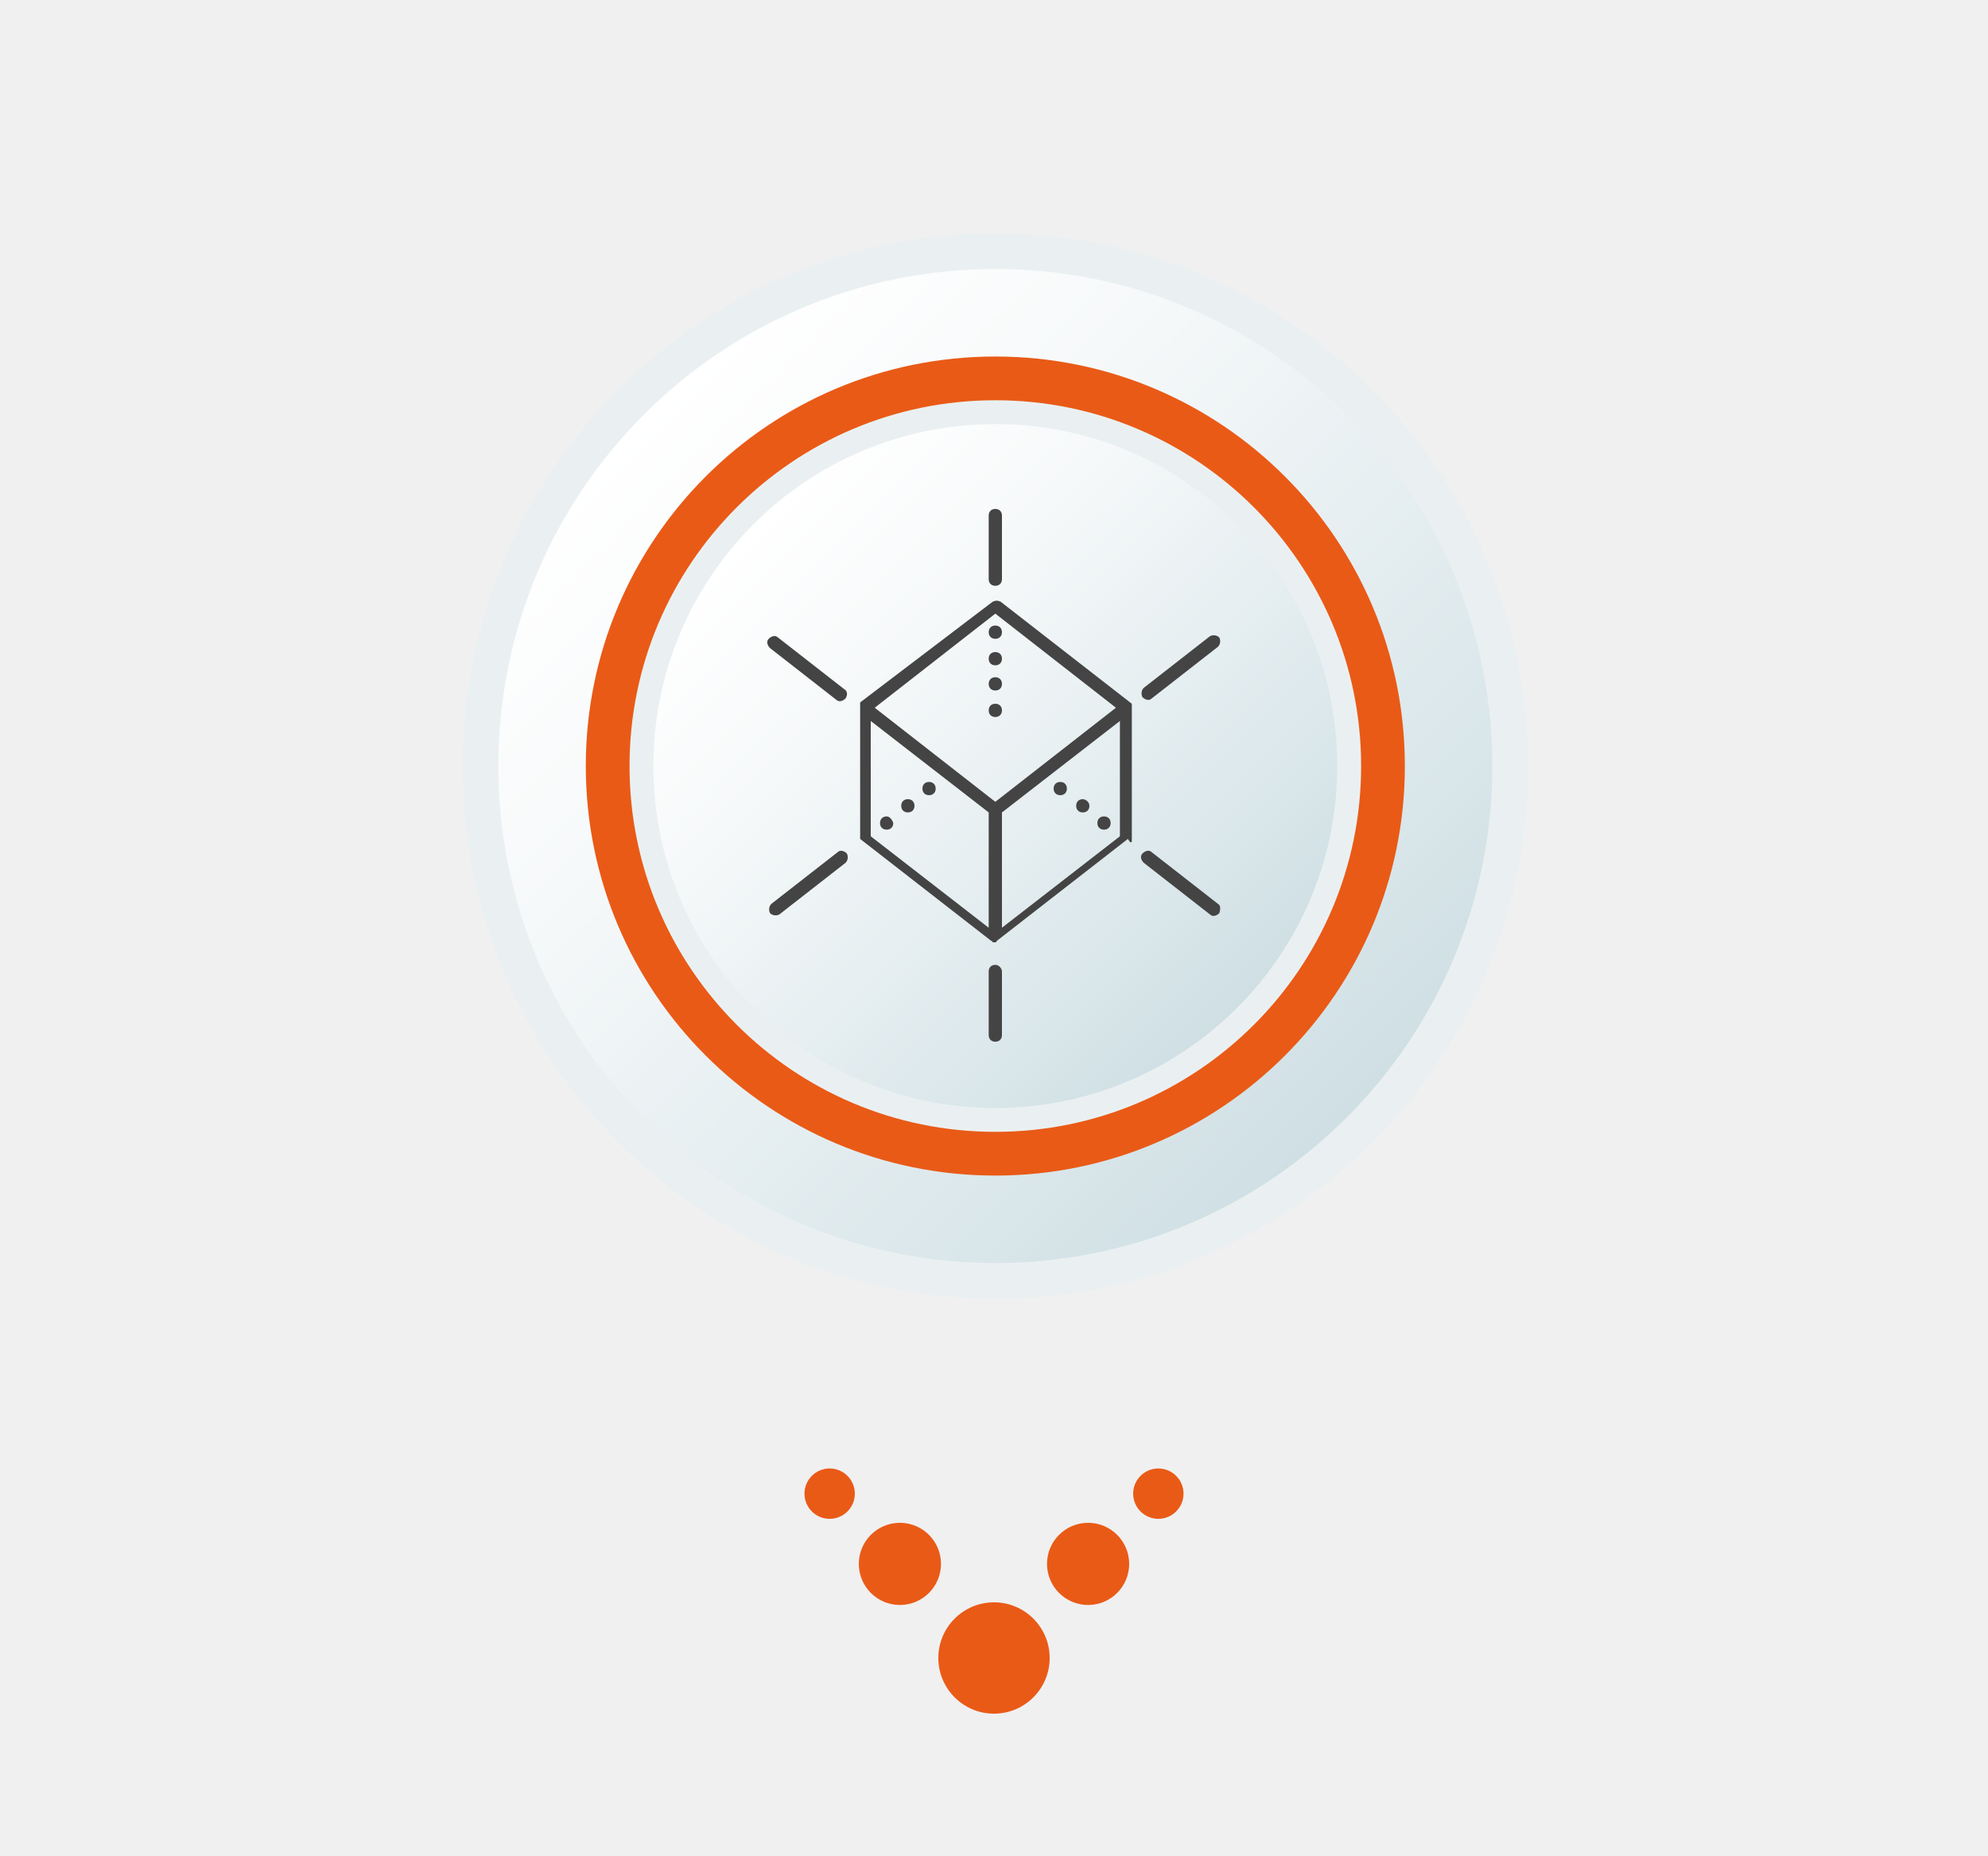
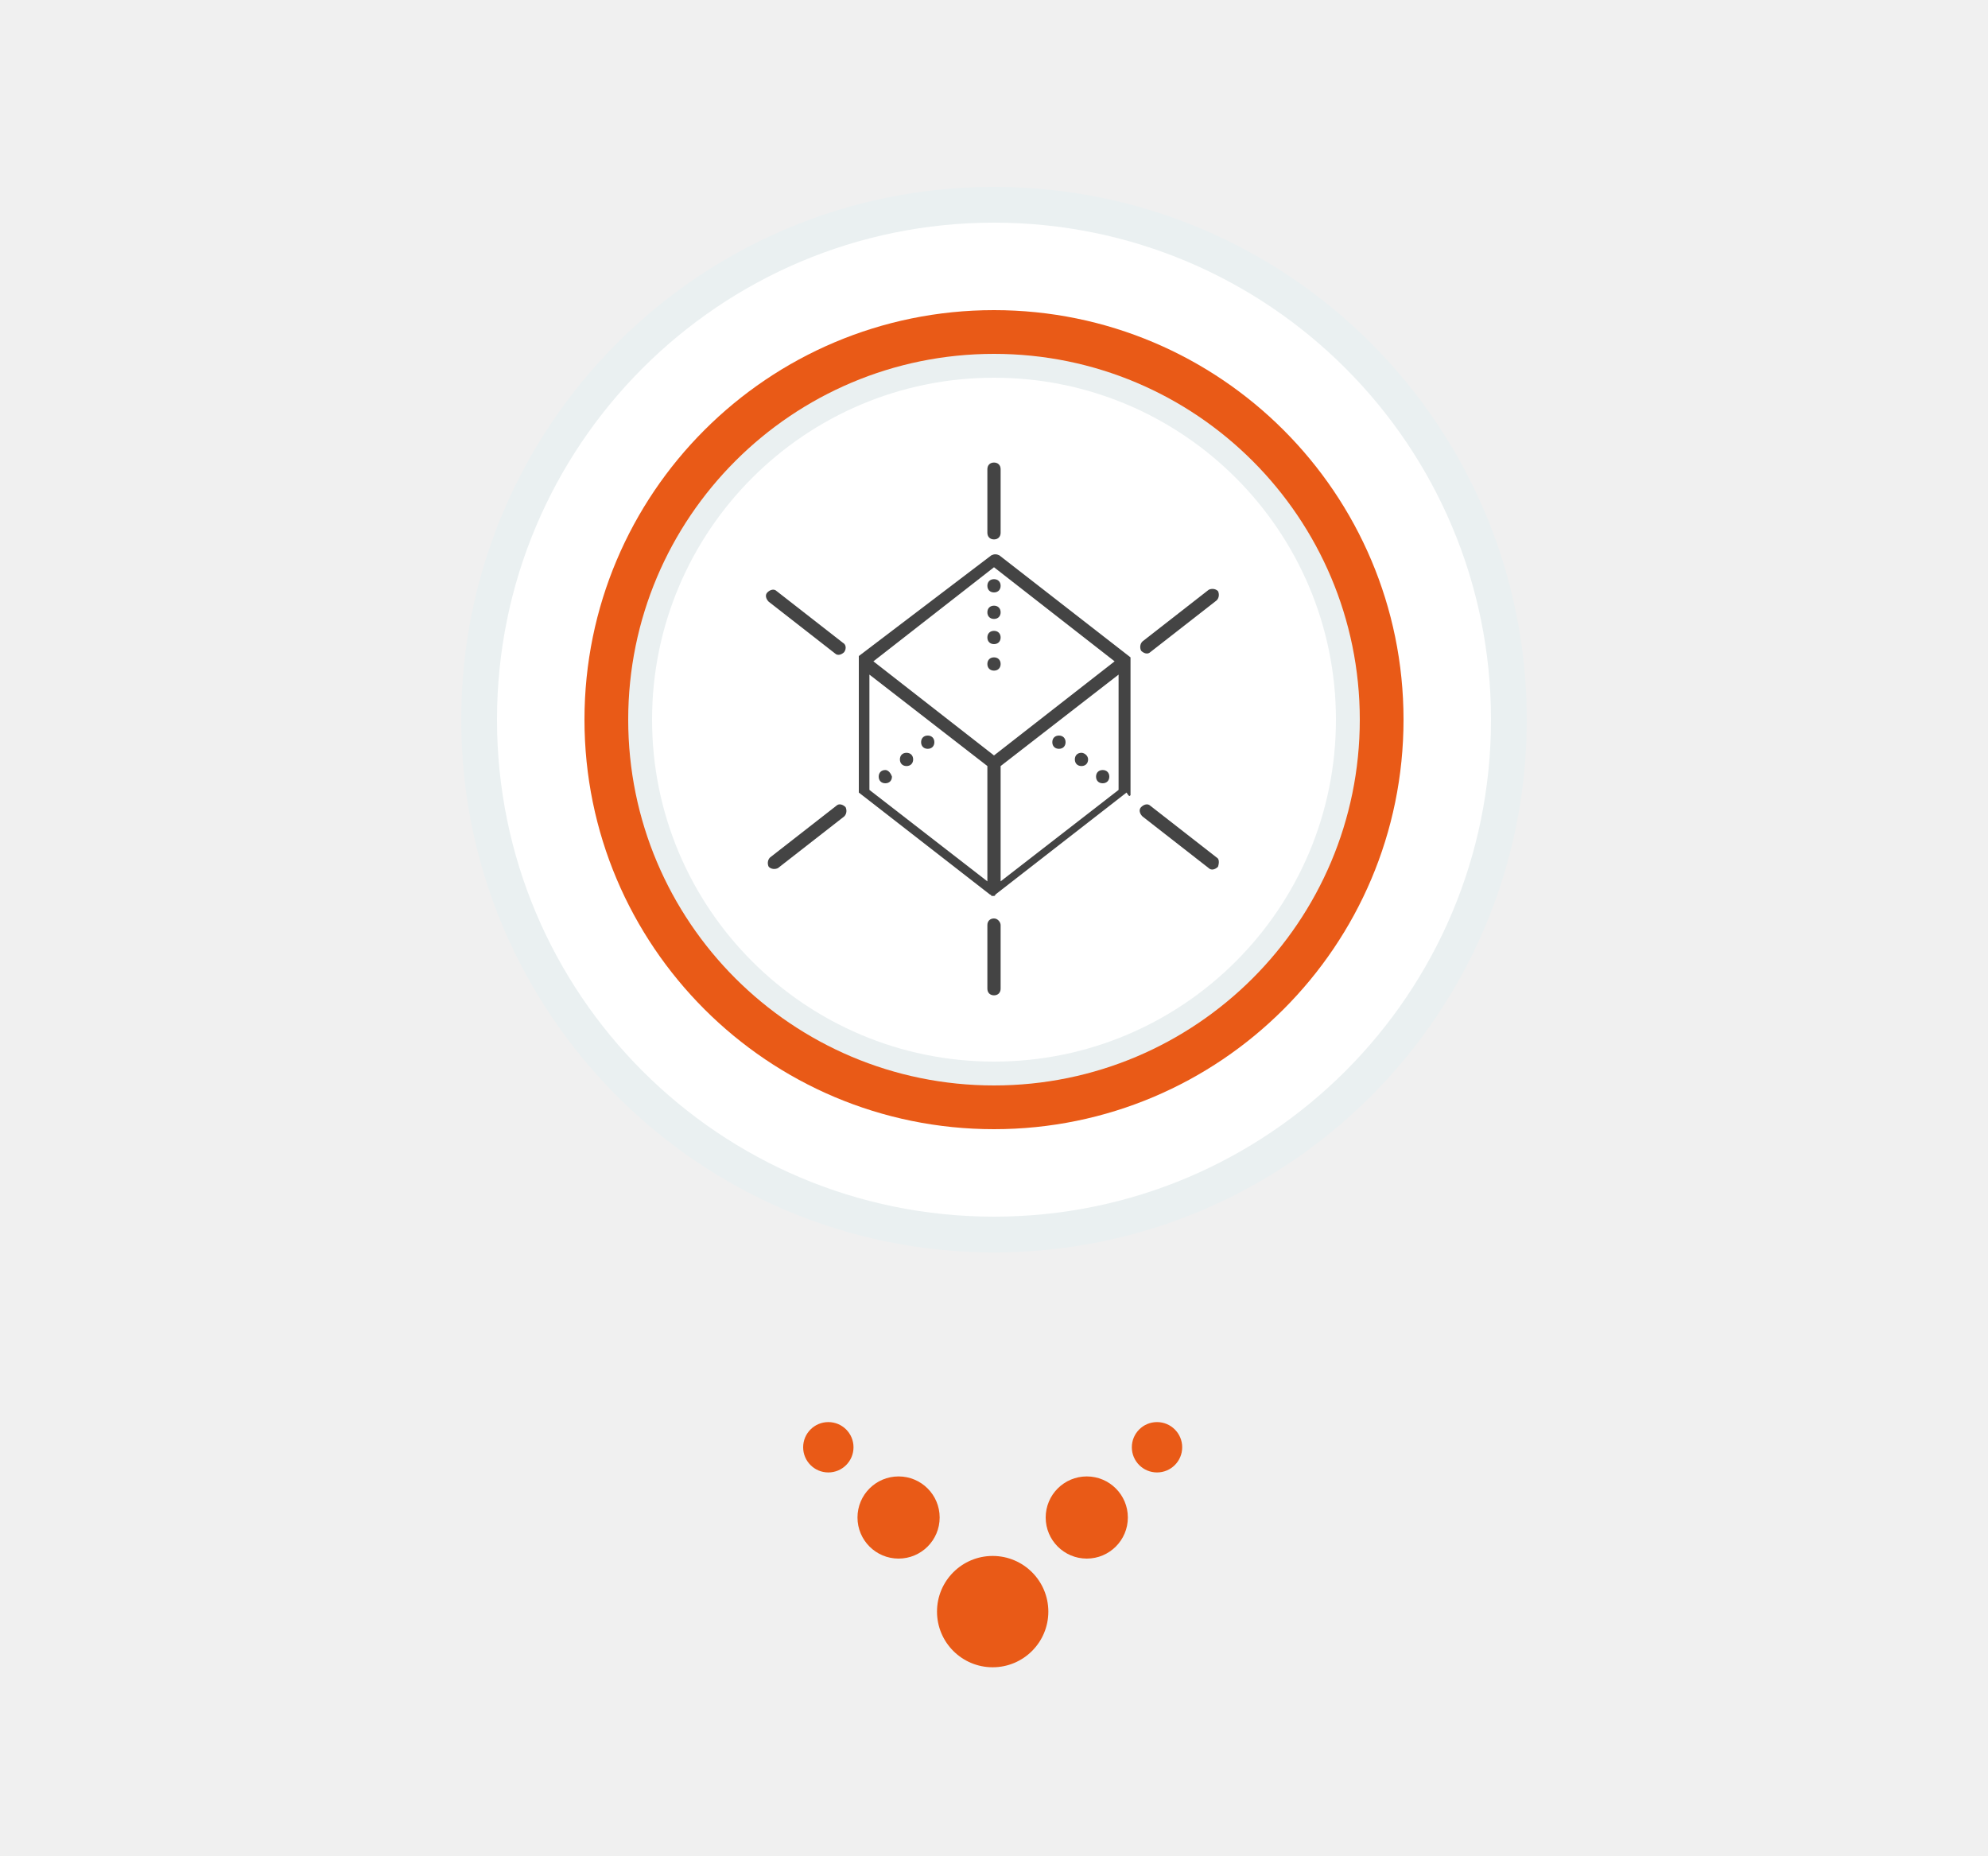
- <svg xmlns="http://www.w3.org/2000/svg" version="1.1" id="_x32_" x="0px" y="0px" viewBox="-224 131 150 140" style="enable-background:new -224 131 150 140;" xml:space="preserve">
+ <svg xmlns="http://www.w3.org/2000/svg" version="1.1" id="_x32_" x="0px" y="0px" viewBox="-1058 2482.4 150 140" style="enable-background:new -1058 2482.4 150 140;" xml:space="preserve">
  <style type="text/css">
	.st0{fill:#E95A17;}
	.st1{fill:#EAF0F1;}
- 	.st2{fill:url(#SVGID_1_);}
- 	.st3{fill:url(#SVGID_2_);}
- 	.st4{fill:#444444;}
+ 	.st2{fill:#FFFFFF;}
+ 	.st3{fill:#444444;}
</style>
  <g>
-     <circle class="st0" cx="-149" cy="256.1" r="4.2" />
-     <circle class="st0" cx="-141.9" cy="249" r="3.1" />
-     <circle class="st0" cx="-136.6" cy="243.7" r="1.9" />
-     <circle class="st0" cx="-156.1" cy="249" r="3.1" />
-     <circle class="st0" cx="-161.4" cy="243.7" r="1.9" />
-   </g>
-   <g>
-     <circle class="st1" cx="-148.9" cy="188.8" r="40.2" />
-     <linearGradient id="SVGID_1_" gradientUnits="userSpaceOnUse" x1="-122.383" y1="188.684" x2="-175.355" y2="241.655" gradientTransform="matrix(1 0 0 -1 0 404)">
-       <stop offset="0" style="stop-color:#CFDFE4" />
-       <stop offset="0.167" style="stop-color:#D9E6EA" />
-       <stop offset="0.693" style="stop-color:#F5F8F9" />
-       <stop offset="1" style="stop-color:#FFFFFF" />
-     </linearGradient>
-     <circle class="st2" cx="-148.9" cy="188.8" r="37.5" />
-     <circle class="st0" cx="-148.9" cy="188.8" r="30.9" />
-     <circle class="st1" cx="-148.9" cy="188.8" r="27.6" />
-     <linearGradient id="SVGID_2_" gradientUnits="userSpaceOnUse" x1="-130.657" y1="196.957" x2="-167.102" y2="233.402" gradientTransform="matrix(1 0 0 -1 0 404)">
-       <stop offset="0" style="stop-color:#CFDFE4" />
-       <stop offset="0.167" style="stop-color:#D9E6EA" />
-       <stop offset="0.693" style="stop-color:#F5F8F9" />
-       <stop offset="1" style="stop-color:#FFFFFF" />
-     </linearGradient>
-     <circle class="st3" cx="-148.9" cy="188.8" r="25.8" />
    <g>
-       <path class="st4" d="M-138.6,194.5L-138.6,194.5C-138.6,194.5-138.6,194.4-138.6,194.5c0-0.1,0-0.1,0-0.1s0,0,0-0.1l0,0v-9.9v-0.1    l0,0c0,0,0,0,0-0.1l0,0c0,0,0,0,0-0.1l0,0l0,0l0,0l-9.9-7.7c-0.2-0.1-0.4-0.1-0.6,0l-10,7.6l0,0l0,0l0,0c0,0,0,0,0,0.1l0,0    c0,0,0,0,0,0.1l0,0v0.1v9.9l0,0c0,0,0,0,0,0.1l0,0l0,0l0,0l0,0l0,0l0,0l0,0l0,0l9.9,7.7l0,0c0,0,0.1,0,0.1,0.1l0,0h0.1l0,0h0.1    l0,0c0,0,0.1,0,0.1-0.1l0,0l9.9-7.7l0,0l0,0C-138.7,194.6-138.7,194.6-138.6,194.5C-138.6,194.6-138.6,194.6-138.6,194.5    L-138.6,194.5z M-158.3,185.4l8.9,6.9v8.7l-8.9-6.9V185.4z M-148.4,192.3l8.9-6.9v8.7l-8.9,6.9V192.3z M-148.9,177.3l9.1,7.1    l-9.1,7.1l-9.1-7.1L-148.9,177.3z" />
-       <path class="st4" d="M-140.7,192.6c-0.3,0-0.5,0.2-0.5,0.5c0,0.3,0.2,0.5,0.5,0.5s0.5-0.2,0.5-0.5    C-140.2,192.8-140.4,192.6-140.7,192.6z M-142.3,191.3c-0.3,0-0.5,0.2-0.5,0.5s0.2,0.5,0.5,0.5s0.5-0.2,0.5-0.5    S-142.1,191.3-142.3,191.3z M-144,190c-0.3,0-0.5,0.2-0.5,0.5s0.2,0.5,0.5,0.5s0.5-0.2,0.5-0.5S-143.7,190-144,190z M-157.1,192.6    c-0.3,0-0.5,0.2-0.5,0.5c0,0.3,0.2,0.5,0.5,0.5c0.3,0,0.5-0.2,0.5-0.5C-156.7,192.8-156.9,192.6-157.1,192.6z M-155.5,191.3    c-0.3,0-0.5,0.2-0.5,0.5s0.2,0.5,0.5,0.5s0.5-0.2,0.5-0.5S-155.2,191.3-155.5,191.3z M-153.9,190c-0.3,0-0.5,0.2-0.5,0.5    s0.2,0.5,0.5,0.5c0.3,0,0.5-0.2,0.5-0.5S-153.6,190-153.9,190z M-148.9,178.2c-0.3,0-0.5,0.2-0.5,0.5s0.2,0.5,0.5,0.5    c0.3,0,0.5-0.2,0.5-0.5S-148.6,178.2-148.9,178.2z M-148.9,180.2c-0.3,0-0.5,0.2-0.5,0.5s0.2,0.5,0.5,0.5c0.3,0,0.5-0.2,0.5-0.5    S-148.6,180.2-148.9,180.2z M-148.9,182.1c-0.3,0-0.5,0.2-0.5,0.5c0,0.3,0.2,0.5,0.5,0.5c0.3,0,0.5-0.2,0.5-0.5    C-148.4,182.3-148.6,182.1-148.9,182.1z M-148.9,184.1c-0.3,0-0.5,0.2-0.5,0.5c0,0.3,0.2,0.5,0.5,0.5c0.3,0,0.5-0.2,0.5-0.5    C-148.4,184.3-148.6,184.1-148.9,184.1z" />
-       <path class="st4" d="M-148.9,169.4c-0.3,0-0.5,0.2-0.5,0.5v4.8c0,0.3,0.2,0.5,0.5,0.5c0.3,0,0.5-0.2,0.5-0.5v-4.8    C-148.4,169.6-148.6,169.4-148.9,169.4z M-148.9,203.8c-0.3,0-0.5,0.2-0.5,0.5v4.8c0,0.3,0.2,0.5,0.5,0.5c0.3,0,0.5-0.2,0.5-0.5    v-4.8C-148.4,204.1-148.6,203.8-148.9,203.8z M-160.8,195.3L-160.8,195.3l-5,3.9l0,0c-0.2,0.2-0.2,0.5-0.1,0.7    c0.2,0.2,0.5,0.2,0.7,0.1l5-3.9c0.2-0.2,0.2-0.5,0.1-0.7C-160.3,195.2-160.6,195.1-160.8,195.3z M-132.1,199.2l-5-3.9    c-0.2-0.2-0.5-0.1-0.7,0.1c-0.2,0.2-0.1,0.5,0.1,0.7l5,3.9c0.2,0.2,0.5,0.1,0.7-0.1C-131.9,199.6-131.9,199.3-132.1,199.2z     M-160.3,183l-5-3.9c-0.2-0.2-0.5-0.1-0.7,0.1s-0.1,0.5,0.1,0.7l5,3.9c0.2,0.2,0.5,0.1,0.7-0.1C-160,183.4-160.1,183.1-160.3,183z     M-137.1,183.7l5-3.9c0.2-0.2,0.2-0.5,0.1-0.7c-0.2-0.2-0.5-0.2-0.7-0.1l-5,3.9c-0.2,0.2-0.2,0.5-0.1,0.7    C-137.6,183.8-137.3,183.9-137.1,183.7z" />
+       <circle class="st0" cx="-983.1" cy="2604" r="4.2" />
+       <circle class="st0" cx="-976" cy="2596.9" r="3.1" />
+       <circle class="st0" cx="-970.7" cy="2591.6" r="1.9" />
+       <circle class="st0" cx="-990.2" cy="2596.9" r="3.1" />
+       <circle class="st0" cx="-995.5" cy="2591.6" r="1.9" />
+     </g>
+     <g>
+       <circle class="st1" cx="-983" cy="2536.7" r="40.2" />
+       <circle class="st2" cx="-983" cy="2536.7" r="37.5" />
+       <circle class="st0" cx="-983" cy="2536.7" r="30.9" />
+       <circle class="st1" cx="-983" cy="2536.7" r="27.6" />
+       <circle class="st2" cx="-983" cy="2536.7" r="25.8" />
+       <g>
+         <path class="st3" d="M-972.7,2542.4L-972.7,2542.4C-972.7,2542.4-972.7,2542.3-972.7,2542.4c0-0.1,0-0.1,0-0.1s0,0,0-0.1l0,0     v-9.9v-0.1l0,0c0,0,0,0,0-0.1l0,0c0,0,0,0,0-0.1l0,0l0,0l0,0l-9.9-7.7c-0.2-0.1-0.4-0.1-0.6,0l-10,7.6l0,0l0,0l0,0c0,0,0,0,0,0.1     l0,0c0,0,0,0,0,0.1l0,0v0.1v9.9l0,0c0,0,0,0,0,0.1l0,0l0,0l0,0l0,0l0,0l0,0l0,0l0,0l9.9,7.7l0,0c0,0,0.1,0,0.1,0.1l0,0h0.1l0,0     h0.1l0,0c0,0,0.1,0,0.1-0.1l0,0l9.9-7.7l0,0l0,0C-972.8,2542.5-972.8,2542.5-972.7,2542.4     C-972.7,2542.5-972.7,2542.5-972.7,2542.4L-972.7,2542.4z M-992.4,2533.3l8.9,6.9v8.7l-8.9-6.9V2533.3z M-982.5,2540.2l8.9-6.9     v8.7l-8.9,6.9V2540.2z M-983,2525.2l9.1,7.1l-9.1,7.1l-9.1-7.1L-983,2525.2z" />
+         <path class="st3" d="M-974.8,2540.5c-0.3,0-0.5,0.2-0.5,0.5c0,0.3,0.2,0.5,0.5,0.5s0.5-0.2,0.5-0.5     C-974.3,2540.7-974.5,2540.5-974.8,2540.5z M-976.4,2539.2c-0.3,0-0.5,0.2-0.5,0.5c0,0.3,0.2,0.5,0.5,0.5c0.3,0,0.5-0.2,0.5-0.5     C-975.9,2539.4-976.2,2539.2-976.4,2539.2z M-978.1,2537.9c-0.3,0-0.5,0.2-0.5,0.5s0.2,0.5,0.5,0.5c0.3,0,0.5-0.2,0.5-0.5     S-977.8,2537.9-978.1,2537.9z M-991.2,2540.5c-0.3,0-0.5,0.2-0.5,0.5c0,0.3,0.2,0.5,0.5,0.5s0.5-0.2,0.5-0.5     C-990.8,2540.7-991,2540.5-991.2,2540.5z M-989.6,2539.2c-0.3,0-0.5,0.2-0.5,0.5c0,0.3,0.2,0.5,0.5,0.5c0.3,0,0.5-0.2,0.5-0.5     C-989.1,2539.4-989.3,2539.2-989.6,2539.2z M-988,2537.9c-0.3,0-0.5,0.2-0.5,0.5s0.2,0.5,0.5,0.5s0.5-0.2,0.5-0.5     S-987.7,2537.9-988,2537.9z M-983,2526.1c-0.3,0-0.5,0.2-0.5,0.5s0.2,0.5,0.5,0.5s0.5-0.2,0.5-0.5S-982.7,2526.1-983,2526.1z      M-983,2528.1c-0.3,0-0.5,0.2-0.5,0.5s0.2,0.5,0.5,0.5s0.5-0.2,0.5-0.5S-982.7,2528.1-983,2528.1z M-983,2530     c-0.3,0-0.5,0.2-0.5,0.5c0,0.3,0.2,0.5,0.5,0.5s0.5-0.2,0.5-0.5C-982.5,2530.2-982.7,2530-983,2530z M-983,2532     c-0.3,0-0.5,0.2-0.5,0.5c0,0.3,0.2,0.5,0.5,0.5s0.5-0.2,0.5-0.5C-982.5,2532.2-982.7,2532-983,2532z" />
+         <path class="st3" d="M-983,2517.3c-0.3,0-0.5,0.2-0.5,0.5v4.8c0,0.3,0.2,0.5,0.5,0.5s0.5-0.2,0.5-0.5v-4.8     C-982.5,2517.5-982.7,2517.3-983,2517.3z M-983,2551.7c-0.3,0-0.5,0.2-0.5,0.5v4.8c0,0.3,0.2,0.5,0.5,0.5s0.5-0.2,0.5-0.5v-4.8     C-982.5,2552-982.7,2551.7-983,2551.7z M-994.9,2543.2L-994.9,2543.2l-5,3.9l0,0c-0.2,0.2-0.2,0.5-0.1,0.7     c0.2,0.2,0.5,0.2,0.7,0.1l5-3.9c0.2-0.2,0.2-0.5,0.1-0.7C-994.4,2543.1-994.7,2543-994.9,2543.2z M-966.2,2547.1l-5-3.9     c-0.2-0.2-0.5-0.1-0.7,0.1c-0.2,0.2-0.1,0.5,0.1,0.7l5,3.9c0.2,0.2,0.5,0.1,0.7-0.1C-966,2547.5-966,2547.2-966.2,2547.1z      M-994.4,2530.9l-5-3.9c-0.2-0.2-0.5-0.1-0.7,0.1c-0.2,0.2-0.1,0.5,0.1,0.7l5,3.9c0.2,0.2,0.5,0.1,0.7-0.1     C-994.1,2531.3-994.2,2531-994.4,2530.9z M-971.2,2531.6l5-3.9c0.2-0.2,0.2-0.5,0.1-0.7c-0.2-0.2-0.5-0.2-0.7-0.1l-5,3.9     c-0.2,0.2-0.2,0.5-0.1,0.7C-971.7,2531.7-971.4,2531.8-971.2,2531.6z" />
+       </g>
    </g>
  </g>
</svg>
